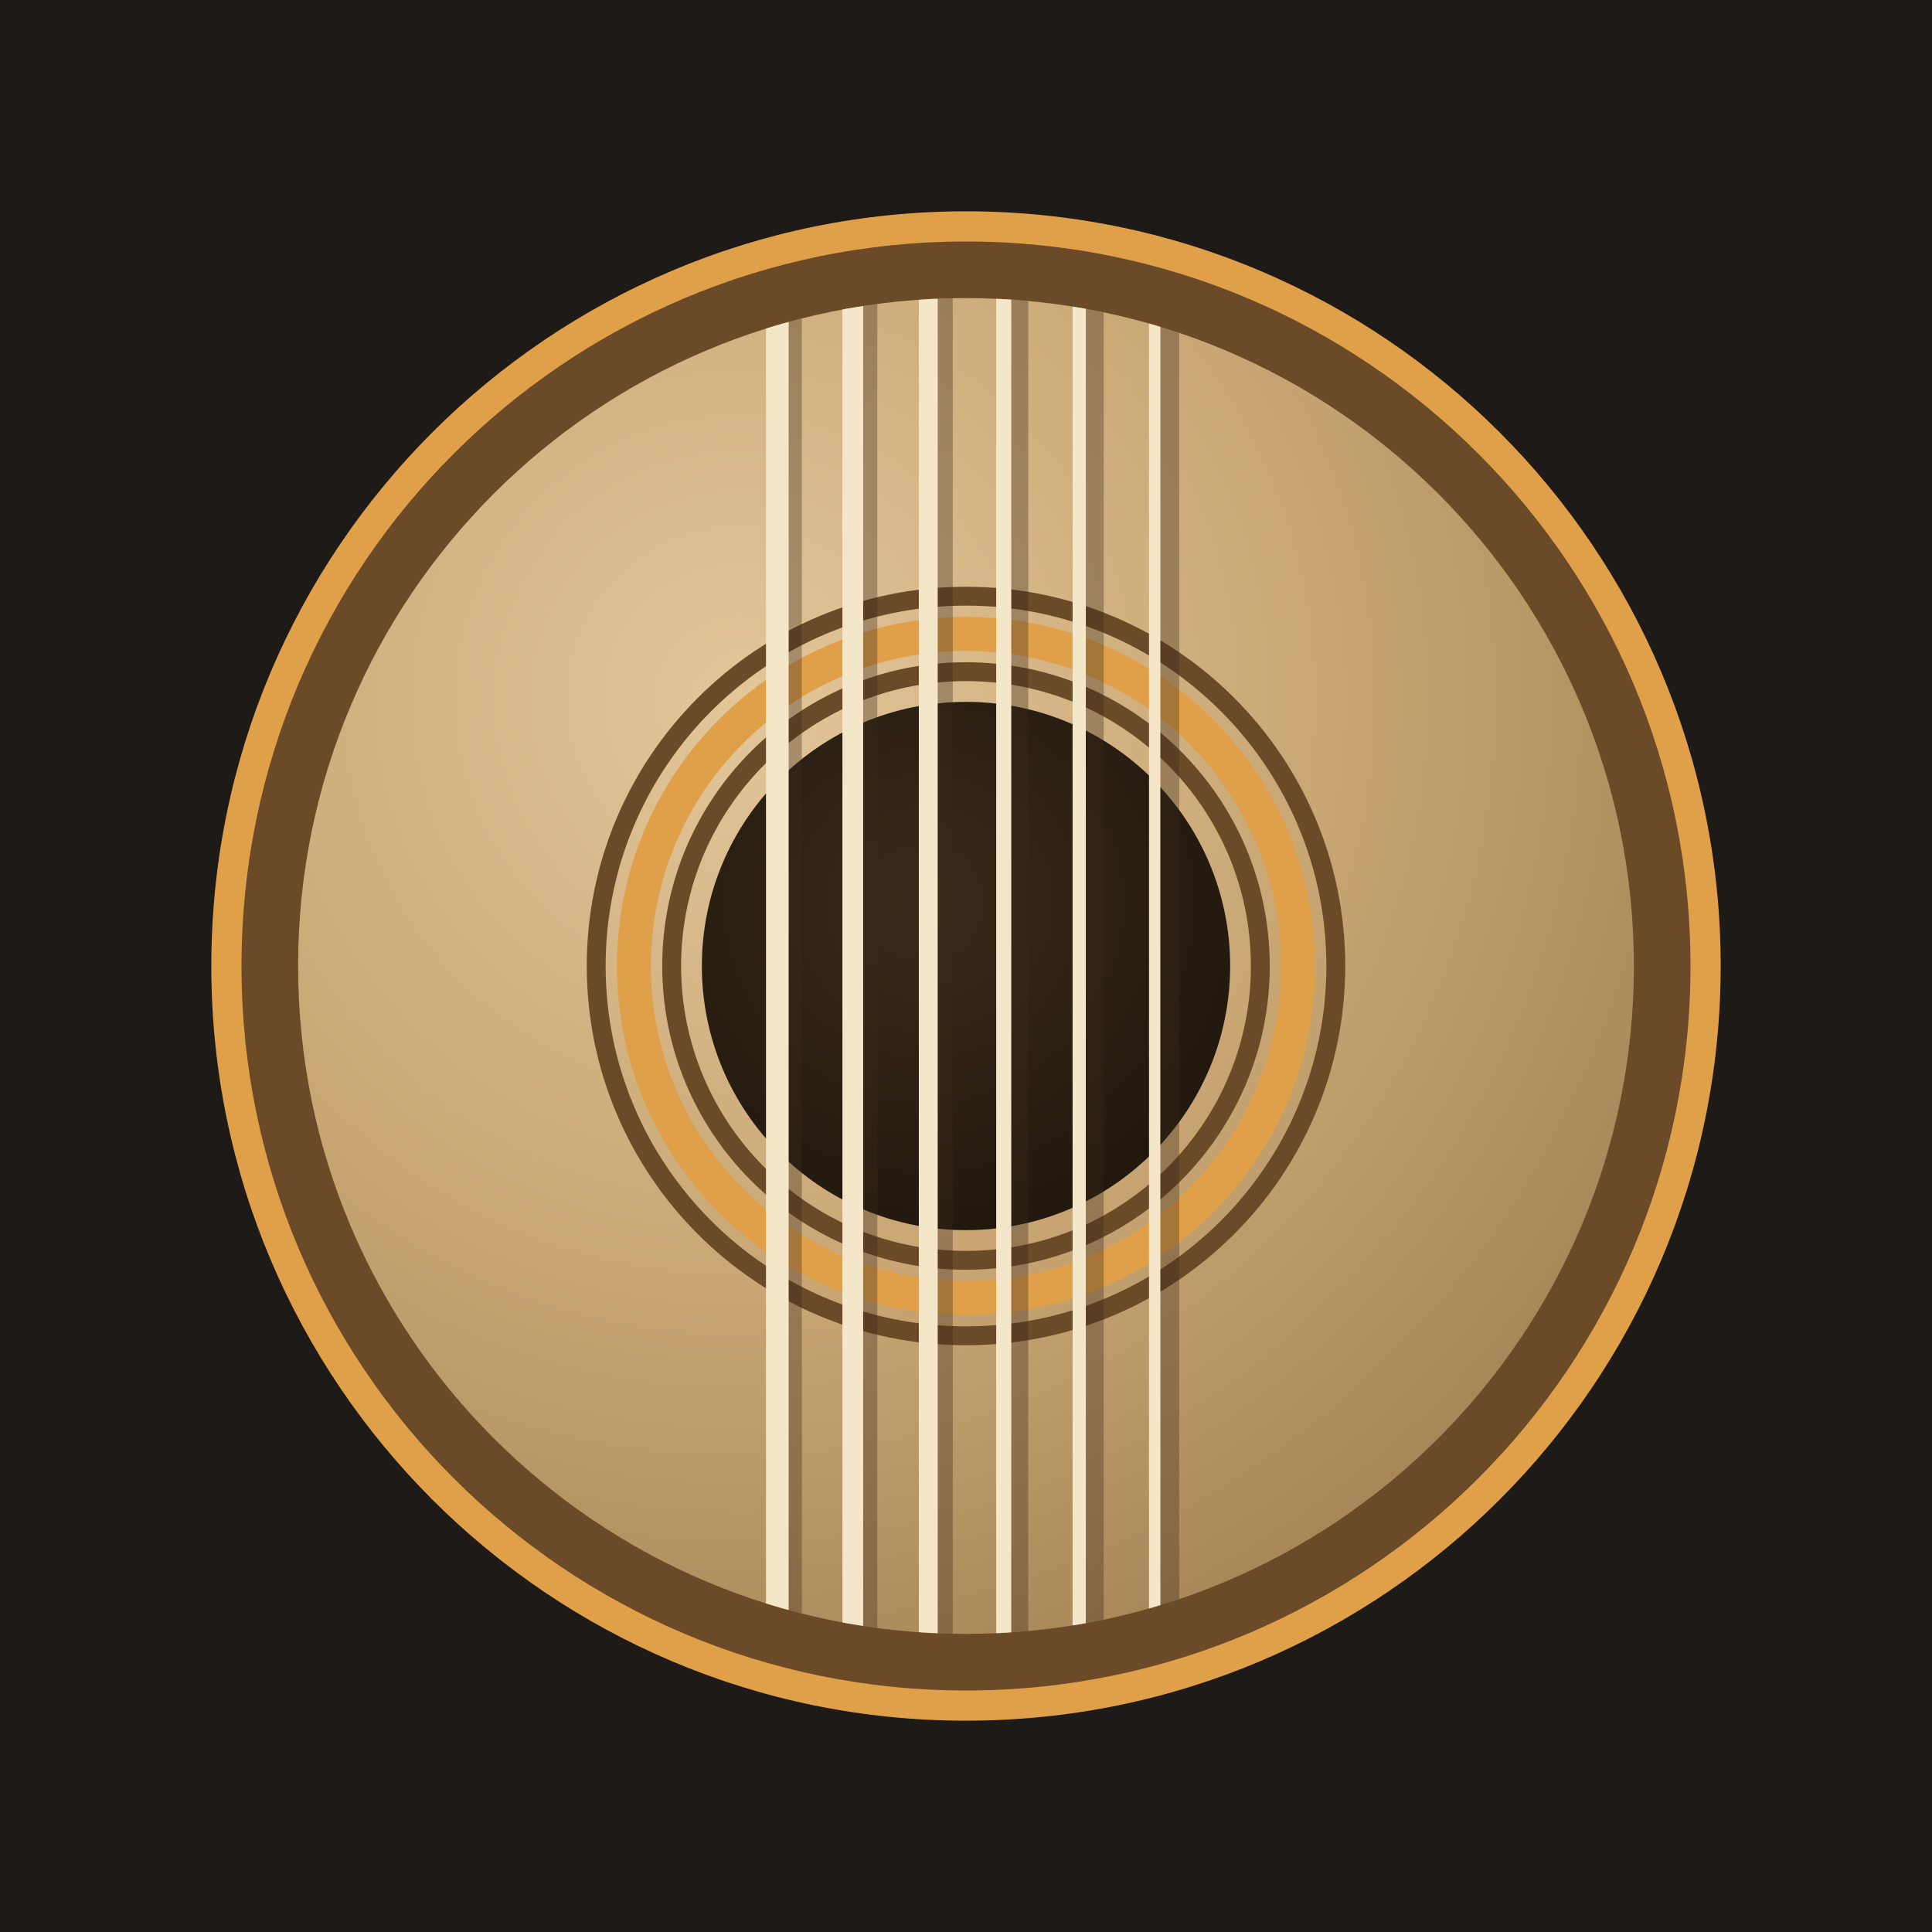
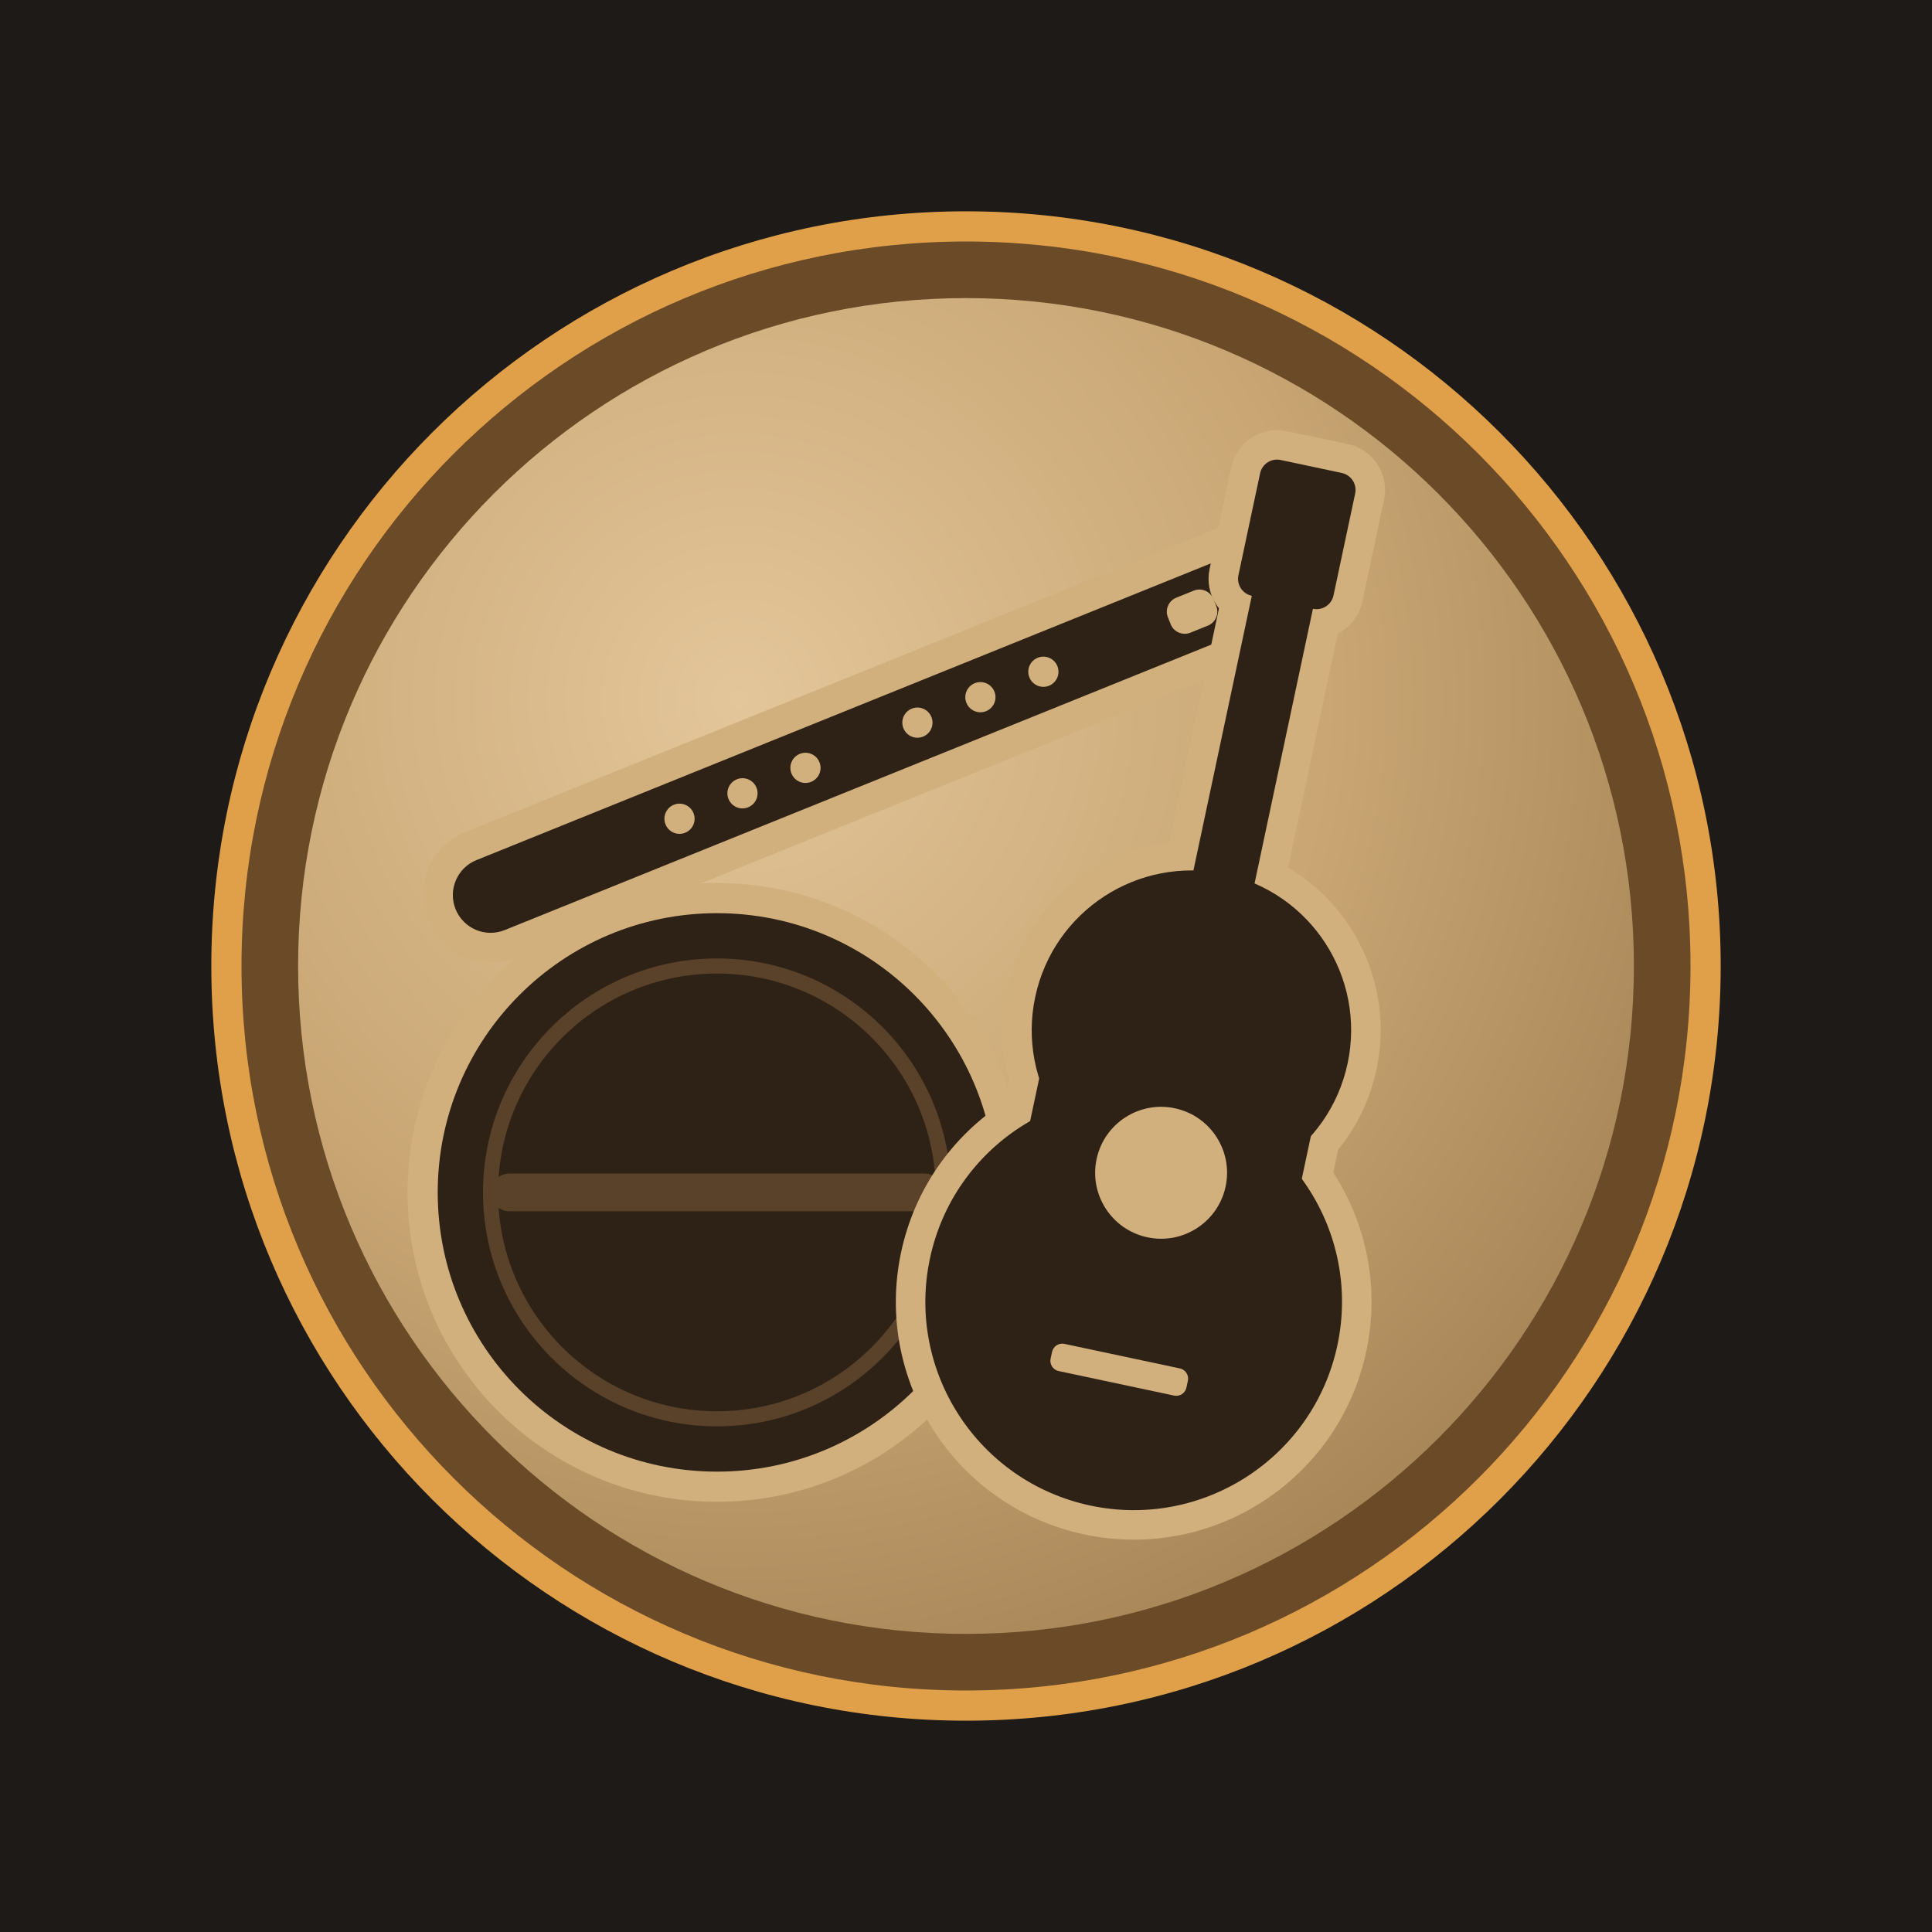
- <svg xmlns="http://www.w3.org/2000/svg" viewBox="0 0 512 512">
+ <svg xmlns="http://www.w3.org/2000/svg" xmlns:xlink="http://www.w3.org/1999/xlink" viewBox="0 0 512 512">
  <defs>
    <radialGradient id="face" cx="0.33" cy="0.3" r="0.8">
      <stop offset="0" stop-color="#e3c69a" />
      <stop offset="0.55" stop-color="#c9a674" />
      <stop offset="1" stop-color="#a58355" />
-     </radialGradient>
-     <radialGradient id="hole" cx="0.42" cy="0.38" r="0.7">
-       <stop offset="0" stop-color="#3a2a1a" />
-       <stop offset="1" stop-color="#1f160d" />
    </radialGradient>
    <clipPath id="inside">
      <circle cx="256" cy="256" r="177" />
    </clipPath>
  </defs>
  <rect width="512" height="512" fill="#1e1a17" />
  <circle cx="256" cy="256" r="200" fill="#e0a04a" />
  <circle cx="256" cy="256" r="192" fill="#6b4a28" />
  <circle cx="256" cy="256" r="177" fill="url(#face)" />
-   <circle cx="256" cy="256" r="98" fill="none" stroke="#6b4a28" stroke-width="5" />
-   <circle cx="256" cy="256" r="88" fill="none" stroke="#e0a04a" stroke-width="9" />
-   <circle cx="256" cy="256" r="78" fill="none" stroke="#6b4a28" stroke-width="5" />
-   <circle cx="256" cy="256" r="70" fill="url(#hole)" />
-   <g clip-path="url(#inside)" stroke-linecap="butt">
-     <g stroke="#3a2a1a" stroke-opacity="0.35" stroke-width="5">
-       <line x1="210" y1="60" x2="210" y2="452" />
-       <line x1="230" y1="60" x2="230" y2="452" />
-       <line x1="250" y1="60" x2="250" y2="452" />
-       <line x1="270" y1="60" x2="270" y2="452" />
-       <line x1="290" y1="60" x2="290" y2="452" />
-       <line x1="310" y1="60" x2="310" y2="452" />
+   <defs>
+     <g id="flute">
+       <rect x="-120" y="-10" width="240" height="20" rx="10" />
    </g>
-     <g stroke="#f4e6c8">
-       <line x1="206" y1="60" x2="206" y2="452" stroke-width="6" />
-       <line x1="226" y1="60" x2="226" y2="452" stroke-width="5.5" />
-       <line x1="246" y1="60" x2="246" y2="452" stroke-width="5" />
-       <line x1="266" y1="60" x2="266" y2="452" stroke-width="4" />
-       <line x1="286" y1="60" x2="286" y2="452" stroke-width="3.5" />
-       <line x1="306" y1="60" x2="306" y2="452" stroke-width="3" />
+     <g id="drum">
+       <circle cx="0" cy="0" r="74" />
+     </g>
+     <g id="gtr">
+       <rect x="-14" y="-196" width="28" height="40" rx="5" />
+       <rect x="-9" y="-164" width="18" height="110" />
+       <circle cx="0" cy="-30" r="46" />
+       <circle cx="0" cy="50" r="60" />
+       <rect x="-40" y="-30" width="80" height="72" />
+     </g>
+   </defs>
+   <g clip-path="url(#inside)">
+     <g transform="translate(232 196) rotate(-22)">
+       <use xlink:href="#flute" fill="#d2b07e" stroke="#d2b07e" stroke-width="16" />
+       <use xlink:href="#flute" fill="#2e2116" />
+       <g fill="#d2b07e">
+         <circle cx="-56" r="4" />
+         <circle cx="-38" r="4" />
+         <circle cx="-20" r="4" />
+         <circle cx="12" r="4" />
+         <circle cx="30" r="4" />
+         <circle cx="48" r="4" />
+         <rect x="84" y="-5" width="13" height="10" rx="4" />
+       </g>
+     </g>
+     <g transform="translate(190 316)">
+       <use xlink:href="#drum" fill="#d2b07e" stroke="#d2b07e" stroke-width="16" />
+       <use xlink:href="#drum" fill="#2e2116" />
+       <circle r="60" fill="none" stroke="#5a4129" stroke-width="4" />
+       <rect x="-60" y="-5" width="120" height="10" rx="5" fill="#5a4129" />
+     </g>
+     <g transform="translate(310 300) rotate(12) scale(0.92)">
+       <use xlink:href="#gtr" fill="#d2b07e" stroke="#d2b07e" stroke-width="17" />
+       <use xlink:href="#gtr" fill="#2e2116" />
+       <circle cx="0" cy="12" r="19" fill="#d2b07e" />
+       <rect x="-20" y="66" width="40" height="8" rx="3" fill="#d2b07e" />
    </g>
  </g>
</svg>
